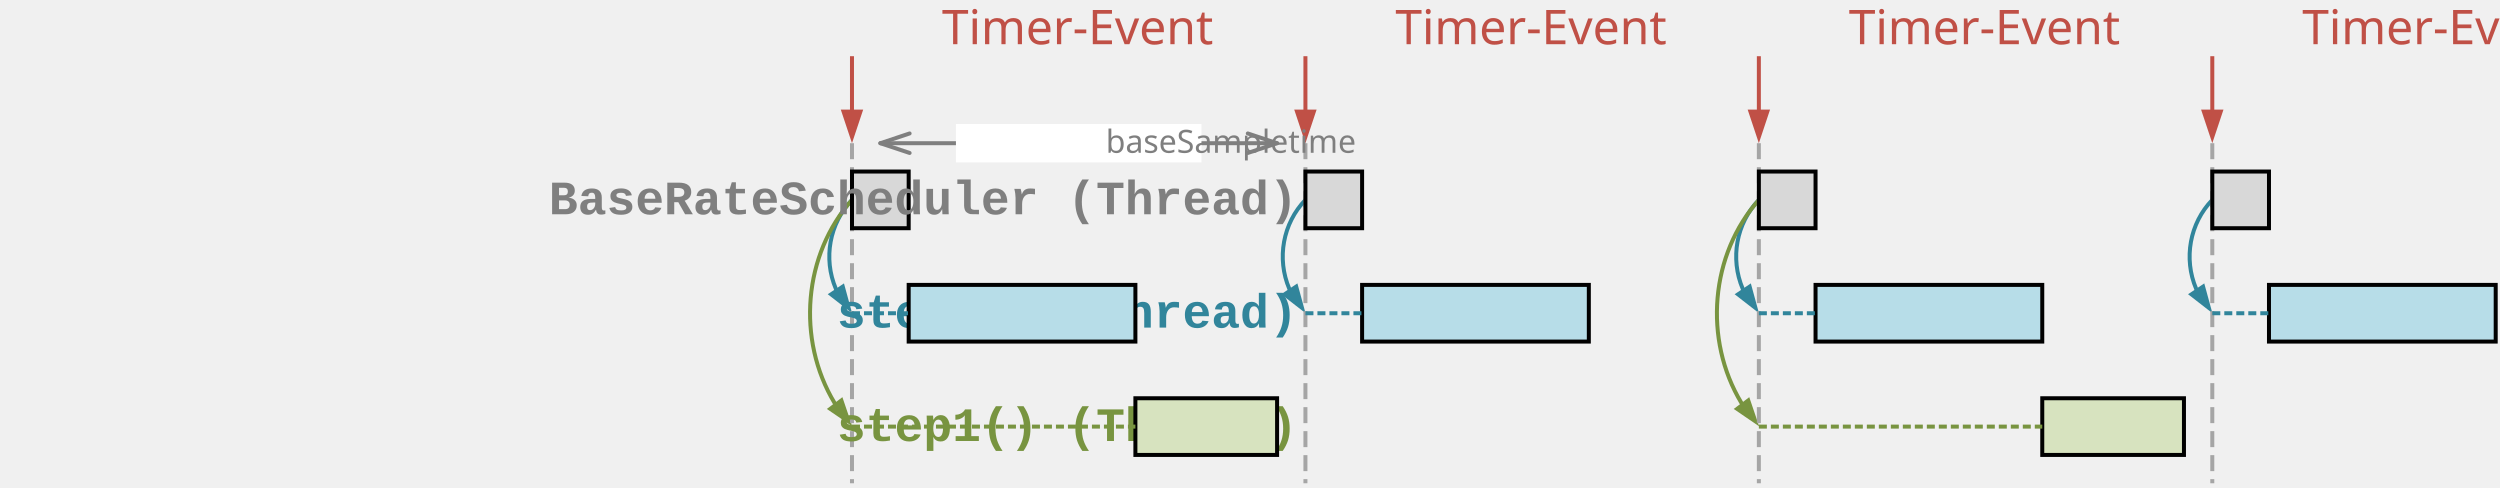
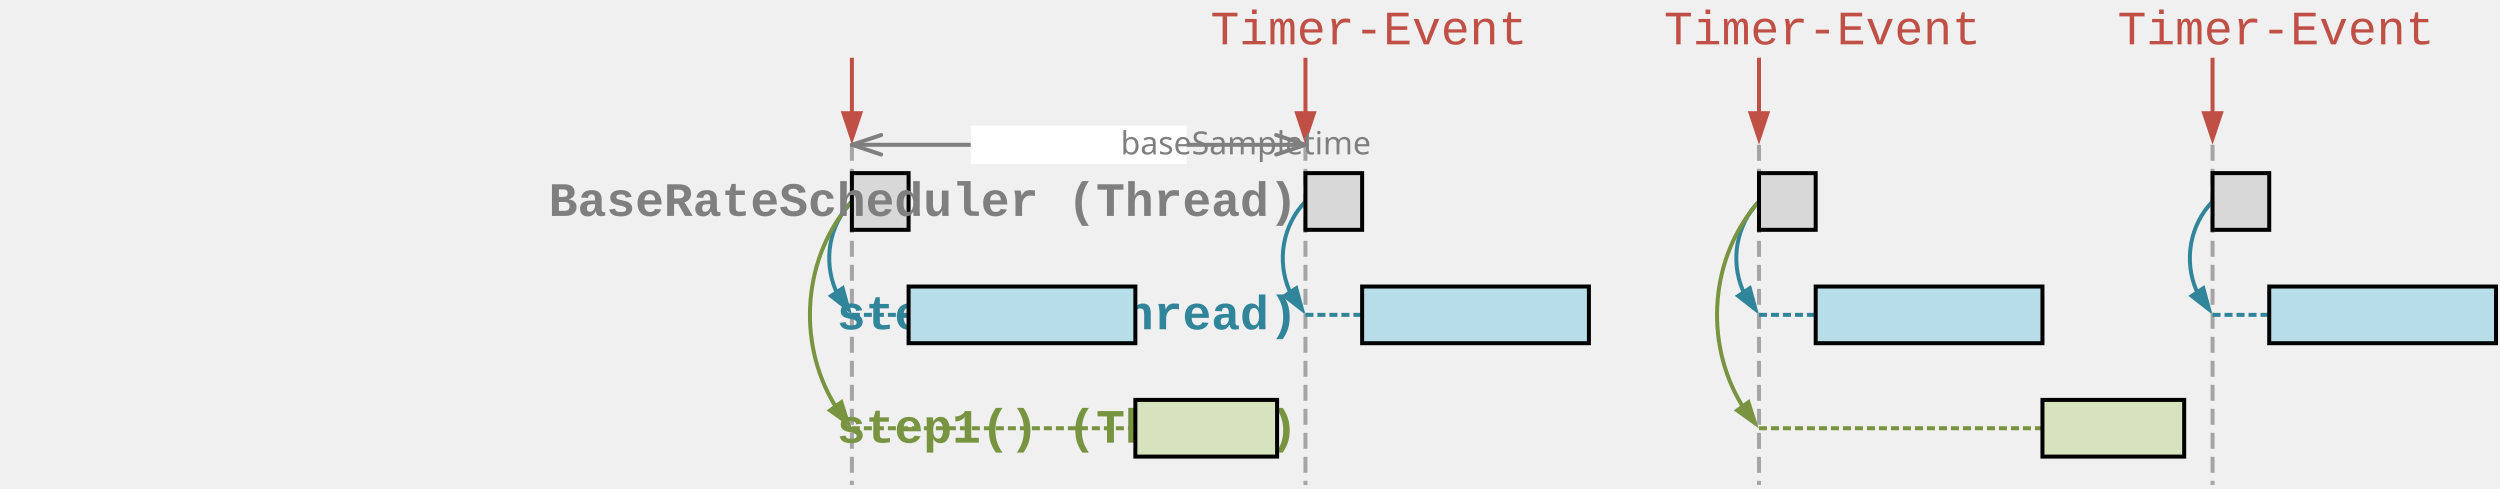
- <svg xmlns="http://www.w3.org/2000/svg" xmlns:ns1="http://schemas.microsoft.com/visio/2003/SVGExtensions/" xmlns:xlink="http://www.w3.org/1999/xlink" width="8.681in" height="1.692in" viewBox="0 0 624.997 121.847" xml:space="preserve" color-interpolation-filters="sRGB" class="st22">
+ <svg xmlns="http://www.w3.org/2000/svg" xmlns:ns1="http://schemas.microsoft.com/visio/2003/SVGExtensions/" xmlns:xlink="http://www.w3.org/1999/xlink" width="8.681in" height="1.698in" viewBox="0 0 624.997 122.222" xml:space="preserve" color-interpolation-filters="sRGB" class="st22">
  <ns1:documentProperties ns1:langID="1031" ns1:metric="true" ns1:viewMarkup="false">
    <ns1:userDefs>
      <ns1:ud ns1:nameU="msvNoAutoConnect" ns1:val="VT0(1):26" />
    </ns1:userDefs>
  </ns1:documentProperties>
  <style type="text/css">
	
		.st1 {marker-start:url(#mrkr13-6);stroke:#31859b;stroke-linecap:round;stroke-linejoin:round;stroke-width:1}
		.st2 {fill:#31859b;fill-opacity:1;stroke:#31859b;stroke-opacity:1;stroke-width:0.41}
		.st3 {marker-start:url(#mrkr13-27);stroke:#789440;stroke-linecap:round;stroke-linejoin:round;stroke-width:1}
		.st4 {fill:#789440;fill-opacity:1;stroke:#789440;stroke-opacity:1;stroke-width:0.41}
		.st5 {stroke:#a5a5a5;stroke-dasharray:4,2;stroke-linecap:butt;stroke-width:1}
		.st6 {fill:#d8d8d8;stroke:#000000;stroke-width:1}
		.st7 {fill:none;stroke:none;stroke-linecap:round;stroke-linejoin:round;stroke-width:0.75}
		.st8 {fill:#7f7f7f;font-family:Courier New;font-size:1em;font-weight:bold}
		.st9 {fill:#31859b;font-family:Courier New;font-size:1em;font-weight:bold}
		.st10 {fill:#789440;font-family:Courier New;font-size:1em;font-weight:bold}
		.st11 {marker-end:url(#mrkr13-61);stroke:#c05046;stroke-width:1}
		.st12 {fill:#c05046;fill-opacity:1;stroke:#c05046;stroke-opacity:1;stroke-width:0.357}
- 		.st13 {fill:#c05046;font-family:Brutal Type;font-size:1em}
- 		.st14 {fill:#b7dde8;stroke:#000000;stroke-width:1}
- 		.st15 {fill:#d7e3bf;stroke:#000000;stroke-width:1}
- 		.st16 {marker-end:url(#mrkr12-115);marker-start:url(#mrkr12-113);stroke:#7f7f7f;stroke-linecap:round;stroke-linejoin:round;stroke-width:1}
- 		.st17 {fill:#7f7f7f;fill-opacity:1;stroke:#7f7f7f;stroke-opacity:1;stroke-width:0.41}
- 		.st18 {fill:#ffffff;stroke:none;stroke-linecap:butt;stroke-width:7.2}
- 		.st19 {fill:#7f7f7f;font-family:Brutal Type;font-size:0.667em}
- 		.st20 {stroke:#31859b;stroke-dasharray:2,1;stroke-linecap:butt;stroke-width:1}
- 		.st21 {stroke:#789440;stroke-dasharray:2,1;stroke-linecap:butt;stroke-width:1}
+ 		.st13 {marker-end:url(#mrkr12-91);marker-start:url(#mrkr12-89);stroke:#7f7f7f;stroke-linecap:round;stroke-linejoin:round;stroke-width:1}
+ 		.st14 {fill:#7f7f7f;fill-opacity:1;stroke:#7f7f7f;stroke-opacity:1;stroke-width:0.41}
+ 		.st15 {fill:#ffffff;stroke:none;stroke-linecap:butt;stroke-width:7.2}
+ 		.st16 {fill:#7f7f7f;font-family:Calibri;font-size:0.667em}
+ 		.st17 {stroke:#31859b;stroke-dasharray:2,1;stroke-linecap:butt;stroke-width:1}
+ 		.st18 {stroke:#789440;stroke-dasharray:2,1;stroke-linecap:butt;stroke-width:1}
+ 		.st19 {fill:#c05046;font-family:Courier New;font-size:1em}
+ 		.st20 {fill:#b7dde8;stroke:#000000;stroke-width:1}
+ 		.st21 {fill:#d7e3bf;stroke:#000000;stroke-width:1}
		.st22 {fill:none;fill-rule:evenodd;font-size:12px;overflow:visible;stroke-linecap:square;stroke-miterlimit:3}
	
	</style>
  <defs id="Markers">
    <g id="lend13">
      <path d="M 3 1 L 0 0 L 3 -1 L 3 1 " style="stroke:none" />
    </g>
    <marker id="mrkr13-6" class="st2" ns1:arrowType="13" ns1:arrowSize="0" ns1:setback="6.96" refX="6.96" orient="auto" markerUnits="strokeWidth" overflow="visible">
      <use xlink:href="#lend13" transform="scale(2.44) " />
    </marker>
    <marker id="mrkr13-27" class="st4" ns1:arrowType="13" ns1:arrowSize="0" ns1:setback="6.96" refX="6.96" orient="auto" markerUnits="strokeWidth" overflow="visible">
      <use xlink:href="#lend13" transform="scale(2.44) " />
    </marker>
    <marker id="mrkr13-61" class="st12" ns1:arrowType="13" ns1:arrowSize="1" ns1:setback="8.4" refX="-8.4" orient="auto" markerUnits="strokeWidth" overflow="visible">
      <use xlink:href="#lend13" transform="scale(-2.8,-2.8) " />
    </marker>
    <g id="lend12">
      <path d="M 3 1 L 0 0 L 3 -1 " style="stroke-linecap:round;stroke-linejoin:round;fill:none" />
    </g>
-     <marker id="mrkr12-113" class="st17" ns1:arrowType="12" ns1:arrowSize="0" orient="auto" markerUnits="strokeWidth" overflow="visible">
+     <marker id="mrkr12-89" class="st14" ns1:arrowType="12" ns1:arrowSize="0" orient="auto" markerUnits="strokeWidth" overflow="visible">
      <use xlink:href="#lend12" transform="scale(2.44) " />
    </marker>
-     <marker id="mrkr12-115" class="st17" ns1:arrowType="12" ns1:arrowSize="0" orient="auto" markerUnits="strokeWidth" overflow="visible">
+     <marker id="mrkr12-91" class="st14" ns1:arrowType="12" ns1:arrowSize="0" orient="auto" markerUnits="strokeWidth" overflow="visible">
      <use xlink:href="#lend12" transform="scale(-2.44,-2.44) " />
    </marker>
  </defs>
-   <g ns1:mID="37" ns1:index="17" ns1:groupContext="foregroundPage">
+   <g ns1:mID="37" ns1:index="16" ns1:groupContext="foregroundPage">
    <ns1:pageProperties ns1:drawingScale="0.0393701" ns1:pageScale="0.0393701" ns1:drawingUnits="24" ns1:shadowOffsetX="9" ns1:shadowOffsetY="-9" />
-     <g id="shape26-1" ns1:mID="26" ns1:groupContext="shape" transform="translate(91.126,78.3278) rotate(-90)">
-       <path d="M5.81 118.01 L6.11 117.81 A20.044 19.356 0 0 1 28.35 121.85" class="st1" />
-     </g>
-     <g id="shape28-7" ns1:mID="28" ns1:groupContext="shape" transform="translate(317.898,78.3278) rotate(-90)">
-       <path d="M5.81 118.01 L6.11 117.81 A20.044 19.356 0 0 1 28.35 121.85" class="st1" />
-     </g>
-     <g id="shape30-12" ns1:mID="30" ns1:groupContext="shape" transform="translate(204.512,78.3278) rotate(-90)">
-       <path d="M5.81 118.01 L6.11 117.81 A20.044 19.356 0 0 1 28.35 121.85" class="st1" />
-     </g>
-     <g id="shape31-17" ns1:mID="31" ns1:groupContext="shape" transform="translate(431.283,78.3278) rotate(-90)">
-       <path d="M5.81 118.01 L6.11 117.81 A20.044 19.356 0 0 1 28.35 121.85" class="st1" />
-     </g>
-     <g id="shape27-22" ns1:mID="27" ns1:groupContext="shape" transform="translate(91.126,106.674) rotate(-90)">
-       <path d="M5.6 117.72 L5.89 117.5 A40.088 35.809 0 0 1 56.69 121.85" class="st3" />
-     </g>
-     <g id="shape29-28" ns1:mID="29" ns1:groupContext="shape" transform="translate(317.898,106.674) rotate(-90)">
-       <path d="M5.6 117.72 L5.89 117.5 A40.088 35.809 0 0 1 56.69 121.85" class="st3" />
-     </g>
-     <g id="shape22-33" ns1:mID="22" ns1:groupContext="shape" transform="translate(334.821,35.8081) rotate(90)">
-       <path d="M0 121.85 L85.04 121.85" class="st5" />
-     </g>
-     <g id="shape23-36" ns1:mID="23" ns1:groupContext="shape" transform="translate(448.207,35.8081) rotate(90)">
-       <path d="M0 121.85 L85.04 121.85" class="st5" />
-     </g>
-     <g id="shape24-39" ns1:mID="24" ns1:groupContext="shape" transform="translate(561.593,35.8081) rotate(90)">
-       <path d="M0 121.85 L85.04 121.85" class="st5" />
-     </g>
-     <g id="shape25-42" ns1:mID="25" ns1:groupContext="shape" transform="translate(674.978,35.8081) rotate(90)">
-       <path d="M0 121.85 L85.04 121.85" class="st5" />
+     <g id="shape26-1" ns1:mID="26" ns1:groupContext="shape" transform="translate(90.751,78.7028) rotate(-90)">
+       <path d="M5.81 118.39 L6.11 118.19 A20.044 19.356 0 0 1 28.35 122.22" class="st1" />
+     </g>
+     <g id="shape28-7" ns1:mID="28" ns1:groupContext="shape" transform="translate(317.523,78.7028) rotate(-90)">
+       <path d="M5.81 118.39 L6.11 118.19 A20.044 19.356 0 0 1 28.35 122.22" class="st1" />
+     </g>
+     <g id="shape30-12" ns1:mID="30" ns1:groupContext="shape" transform="translate(204.137,78.7028) rotate(-90)">
+       <path d="M5.81 118.39 L6.11 118.19 A20.044 19.356 0 0 1 28.35 122.22" class="st1" />
+     </g>
+     <g id="shape31-17" ns1:mID="31" ns1:groupContext="shape" transform="translate(430.908,78.7028) rotate(-90)">
+       <path d="M5.81 118.39 L6.11 118.19 A20.044 19.356 0 0 1 28.35 122.22" class="st1" />
+     </g>
+     <g id="shape27-22" ns1:mID="27" ns1:groupContext="shape" transform="translate(90.751,107.049) rotate(-90)">
+       <path d="M5.6 118.09 L5.89 117.88 A40.088 35.809 0 0 1 56.69 122.22" class="st3" />
+     </g>
+     <g id="shape29-28" ns1:mID="29" ns1:groupContext="shape" transform="translate(317.523,107.049) rotate(-90)">
+       <path d="M5.6 118.09 L5.89 117.88 A40.088 35.809 0 0 1 56.69 122.22" class="st3" />
+     </g>
+     <g id="shape22-33" ns1:mID="22" ns1:groupContext="shape" transform="translate(335.196,36.1831) rotate(90)">
+       <path d="M0 122.22 L85.04 122.22" class="st5" />
+     </g>
+     <g id="shape23-36" ns1:mID="23" ns1:groupContext="shape" transform="translate(448.582,36.1831) rotate(90)">
+       <path d="M0 122.22 L85.04 122.22" class="st5" />
+     </g>
+     <g id="shape24-39" ns1:mID="24" ns1:groupContext="shape" transform="translate(561.968,36.1831) rotate(90)">
+       <path d="M0 122.22 L85.04 122.22" class="st5" />
+     </g>
+     <g id="shape25-42" ns1:mID="25" ns1:groupContext="shape" transform="translate(675.353,36.1831) rotate(90)">
+       <path d="M0 122.22 L85.04 122.22" class="st5" />
    </g>
    <g id="shape1-45" ns1:mID="1" ns1:groupContext="shape" transform="translate(212.973,-64.7795)">
      <ns1:userDefs>
        <ns1:ud ns1:nameU="visVersion" ns1:val="VT0(15):26" />
      </ns1:userDefs>
-       <rect x="0" y="107.674" width="14.173" height="14.173" class="st6" />
+       <rect x="0" y="108.049" width="14.173" height="14.173" class="st6" />
    </g>
    <g id="shape2-47" ns1:mID="2" ns1:groupContext="shape" transform="translate(0.375,-64.7795)">
      <ns1:textBlock ns1:margins="rect(4,4,4,4)" ns1:tabSpace="42.5197" />
-       <ns1:textRect cx="99.213" cy="114.761" width="198.43" height="14.173" />
-       <rect x="0" y="107.674" width="198.425" height="14.173" class="st7" />
-       <text x="7.19" y="118.36" class="st8" ns1:langID="1031">
+       <ns1:textRect cx="99.213" cy="115.136" width="198.43" height="14.173" />
+       <rect x="0" y="108.049" width="198.425" height="14.173" class="st7" />
+       <text x="7.19" y="118.74" class="st8" ns1:langID="1031">
        <ns1:paragraph ns1:horizAlign="2" />
        <ns1:tabList />BaseRateScheduler (Thread)</text>
    </g>
    <g id="shape3-50" ns1:mID="3" ns1:groupContext="shape" transform="translate(0.375,-36.4331)">
      <ns1:textBlock ns1:margins="rect(4,4,4,4)" ns1:tabSpace="42.5197" />
-       <ns1:textRect cx="99.213" cy="114.761" width="198.43" height="14.173" />
-       <rect x="0" y="107.674" width="198.425" height="14.173" class="st7" />
-       <text x="79.21" y="118.36" class="st9" ns1:langID="1031">
+       <ns1:textRect cx="99.213" cy="115.136" width="198.43" height="14.173" />
+       <rect x="0" y="108.049" width="198.425" height="14.173" class="st7" />
+       <text x="79.21" y="118.74" class="st9" ns1:langID="1031">
        <ns1:paragraph ns1:horizAlign="2" />
        <ns1:tabList />step0() (Thread)</text>
    </g>
    <g id="shape4-53" ns1:mID="4" ns1:groupContext="shape" transform="translate(0.375,-8.08664)">
      <ns1:textBlock ns1:margins="rect(4,4,4,4)" ns1:tabSpace="42.5197" />
-       <ns1:textRect cx="99.213" cy="114.761" width="198.43" height="14.173" />
-       <rect x="0" y="107.674" width="198.425" height="14.173" class="st7" />
-       <text x="79.21" y="118.36" class="st10" ns1:langID="1031">
+       <ns1:textRect cx="99.213" cy="115.136" width="198.43" height="14.173" />
+       <rect x="0" y="108.049" width="198.425" height="14.173" class="st7" />
+       <text x="79.21" y="118.74" class="st10" ns1:langID="1031">
        <ns1:paragraph ns1:horizAlign="2" />
        <ns1:tabList />step1() (Thread)</text>
    </g>
-     <g id="shape5-56" ns1:mID="5" ns1:groupContext="shape" transform="translate(334.821,14.5482) rotate(90)">
-       <path d="M0 121.85 L12.86 121.85" class="st11" />
-     </g>
-     <g id="shape6-62" ns1:mID="6" ns1:groupContext="shape" transform="translate(170.454,-107.299)">
-       <ns1:textBlock ns1:margins="rect(4,4,4,4)" ns1:tabSpace="42.5197" />
-       <ns1:textRect cx="42.52" cy="114.761" width="85.04" height="14.173" />
-       <rect x="0" y="107.674" width="85.039" height="14.173" class="st7" />
-       <text x="8.84" y="118.36" class="st13" ns1:langID="1031">
-         <ns1:paragraph ns1:horizAlign="1" />
-         <ns1:tabList />Timer-Event</text>
-     </g>
-     <g id="shape7-65" ns1:mID="7" ns1:groupContext="shape" transform="translate(326.359,-64.7795)">
-       <ns1:userDefs>
-         <ns1:ud ns1:nameU="visVersion" ns1:val="VT0(15):26" />
-       </ns1:userDefs>
-       <rect x="0" y="107.674" width="14.173" height="14.173" class="st6" />
-     </g>
-     <g id="shape8-67" ns1:mID="8" ns1:groupContext="shape" transform="translate(448.207,14.5482) rotate(90)">
-       <path d="M0 121.85 L12.86 121.85" class="st11" />
-     </g>
-     <g id="shape9-72" ns1:mID="9" ns1:groupContext="shape" transform="translate(227.147,-36.4331)">
-       <ns1:userDefs>
-         <ns1:ud ns1:nameU="visVersion" ns1:val="VT0(15):26" />
-       </ns1:userDefs>
-       <rect x="0" y="107.674" width="56.693" height="14.173" class="st14" />
-     </g>
-     <g id="shape10-74" ns1:mID="10" ns1:groupContext="shape" transform="translate(283.84,-107.299)">
-       <ns1:textBlock ns1:margins="rect(4,4,4,4)" ns1:tabSpace="42.5197" />
-       <ns1:textRect cx="42.52" cy="114.761" width="85.04" height="14.173" />
-       <rect x="0" y="107.674" width="85.039" height="14.173" class="st7" />
-       <text x="8.84" y="118.36" class="st13" ns1:langID="1031">
-         <ns1:paragraph ns1:horizAlign="1" />
-         <ns1:tabList />Timer-Event</text>
-     </g>
-     <g id="shape11-77" ns1:mID="11" ns1:groupContext="shape" transform="translate(439.745,-64.7795)">
-       <ns1:userDefs>
-         <ns1:ud ns1:nameU="visVersion" ns1:val="VT0(15):26" />
-       </ns1:userDefs>
-       <rect x="0" y="107.674" width="14.173" height="14.173" class="st6" />
-     </g>
-     <g id="shape12-79" ns1:mID="12" ns1:groupContext="shape" transform="translate(561.593,14.5482) rotate(90)">
-       <path d="M0 121.85 L12.86 121.85" class="st11" />
-     </g>
-     <g id="shape13-84" ns1:mID="13" ns1:groupContext="shape" transform="translate(397.225,-107.299)">
-       <ns1:textBlock ns1:margins="rect(4,4,4,4)" ns1:tabSpace="42.5197" />
-       <ns1:textRect cx="42.52" cy="114.761" width="85.04" height="14.173" />
-       <rect x="0" y="107.674" width="85.039" height="14.173" class="st7" />
-       <text x="8.84" y="118.36" class="st13" ns1:langID="1031">
-         <ns1:paragraph ns1:horizAlign="1" />
-         <ns1:tabList />Timer-Event</text>
-     </g>
-     <g id="shape14-87" ns1:mID="14" ns1:groupContext="shape" transform="translate(340.532,-36.4331)">
-       <ns1:userDefs>
-         <ns1:ud ns1:nameU="visVersion" ns1:val="VT0(15):26" />
-       </ns1:userDefs>
-       <rect x="0" y="107.674" width="56.693" height="14.173" class="st14" />
-     </g>
-     <g id="shape15-89" ns1:mID="15" ns1:groupContext="shape" transform="translate(453.918,-36.4331)">
-       <ns1:userDefs>
-         <ns1:ud ns1:nameU="visVersion" ns1:val="VT0(15):26" />
-       </ns1:userDefs>
-       <rect x="0" y="107.674" width="56.693" height="14.173" class="st14" />
-     </g>
-     <g id="shape16-91" ns1:mID="16" ns1:groupContext="shape" transform="translate(283.84,-8.08664)">
-       <ns1:userDefs>
-         <ns1:ud ns1:nameU="visVersion" ns1:val="VT0(15):26" />
-       </ns1:userDefs>
-       <rect x="0" y="107.674" width="35.433" height="14.173" class="st15" />
-     </g>
-     <g id="shape17-93" ns1:mID="17" ns1:groupContext="shape" transform="translate(510.611,-8.08662)">
-       <ns1:userDefs>
-         <ns1:ud ns1:nameU="visVersion" ns1:val="VT0(15):26" />
-       </ns1:userDefs>
-       <rect x="0" y="107.674" width="35.433" height="14.173" class="st15" />
-     </g>
-     <g id="shape18-95" ns1:mID="18" ns1:groupContext="shape" transform="translate(553.131,-64.7795)">
-       <ns1:userDefs>
-         <ns1:ud ns1:nameU="visVersion" ns1:val="VT0(15):26" />
-       </ns1:userDefs>
-       <rect x="0" y="107.674" width="14.173" height="14.173" class="st6" />
-     </g>
-     <g id="shape19-97" ns1:mID="19" ns1:groupContext="shape" transform="translate(674.978,14.5482) rotate(90)">
-       <path d="M0 121.85 L12.86 121.85" class="st11" />
-     </g>
-     <g id="shape20-102" ns1:mID="20" ns1:groupContext="shape" transform="translate(510.611,-107.299)">
-       <ns1:textBlock ns1:margins="rect(4,4,4,4)" ns1:tabSpace="42.5197" />
-       <ns1:textRect cx="42.52" cy="114.761" width="85.04" height="14.173" />
-       <rect x="0" y="107.674" width="85.039" height="14.173" class="st7" />
-       <text x="8.84" y="118.36" class="st13" ns1:langID="1031">
-         <ns1:paragraph ns1:horizAlign="1" />
-         <ns1:tabList />Timer-Event</text>
-     </g>
-     <g id="shape21-105" ns1:mID="21" ns1:groupContext="shape" transform="translate(567.304,-36.4331)">
-       <ns1:userDefs>
-         <ns1:ud ns1:nameU="visVersion" ns1:val="VT0(15):26" />
-       </ns1:userDefs>
-       <rect x="0" y="107.674" width="56.693" height="14.173" class="st14" />
-     </g>
-     <g id="shape32-107" ns1:mID="32" ns1:groupContext="shape" transform="translate(220.06,-86.0394)">
-       <ns1:textBlock ns1:margins="rect(4,4,4,4)" ns1:tabSpace="42.5197" />
-       <ns1:textRect cx="49.606" cy="121.847" width="99.22" height="0" />
-       <path d="M0 121.85 L99.21 121.85" class="st16" />
-       <rect ns1:rectContext="textBkgnd" x="18.907" y="117.048" width="61.399" height="9.6" class="st18" />
-       <text x="18.91" y="124.25" class="st19" ns1:langID="1031">
+     <g id="shape5-56" ns1:mID="5" ns1:groupContext="shape" transform="translate(335.196,14.9232) rotate(90)">
+       <path d="M0 122.22 L12.86 122.22" class="st11" />
+     </g>
+     <g id="shape7-62" ns1:mID="7" ns1:groupContext="shape" transform="translate(326.359,-64.7795)">
+       <ns1:userDefs>
+         <ns1:ud ns1:nameU="visVersion" ns1:val="VT0(15):26" />
+       </ns1:userDefs>
+       <rect x="0" y="108.049" width="14.173" height="14.173" class="st6" />
+     </g>
+     <g id="shape8-64" ns1:mID="8" ns1:groupContext="shape" transform="translate(448.582,14.9232) rotate(90)">
+       <path d="M0 122.22 L12.86 122.22" class="st11" />
+     </g>
+     <g id="shape11-69" ns1:mID="11" ns1:groupContext="shape" transform="translate(439.745,-64.7795)">
+       <ns1:userDefs>
+         <ns1:ud ns1:nameU="visVersion" ns1:val="VT0(15):26" />
+       </ns1:userDefs>
+       <rect x="0" y="108.049" width="14.173" height="14.173" class="st6" />
+     </g>
+     <g id="shape12-71" ns1:mID="12" ns1:groupContext="shape" transform="translate(561.968,14.9232) rotate(90)">
+       <path d="M0 122.22 L12.86 122.22" class="st11" />
+     </g>
+     <g id="shape18-76" ns1:mID="18" ns1:groupContext="shape" transform="translate(553.131,-64.7795)">
+       <ns1:userDefs>
+         <ns1:ud ns1:nameU="visVersion" ns1:val="VT0(15):26" />
+       </ns1:userDefs>
+       <rect x="0" y="108.049" width="14.173" height="14.173" class="st6" />
+     </g>
+     <g id="shape19-78" ns1:mID="19" ns1:groupContext="shape" transform="translate(675.353,14.9232) rotate(90)">
+       <path d="M0 122.22 L12.86 122.22" class="st11" />
+     </g>
+     <g id="shape32-83" ns1:mID="32" ns1:groupContext="shape" transform="translate(212.973,-86.0394)">
+       <ns1:textBlock ns1:margins="rect(4,4,4,4)" ns1:tabSpace="42.5197" />
+       <ns1:textRect cx="56.693" cy="122.222" width="113.39" height="0" />
+       <path d="M0 122.22 L113.39 122.22" class="st13" />
+       <rect ns1:rectContext="textBkgnd" x="29.719" y="117.423" width="53.948" height="9.6" class="st15" />
+       <text x="29.72" y="124.62" class="st16" ns1:langID="1031">
        <ns1:paragraph ns1:horizAlign="1" />
        <ns1:tabList />baseSampletime</text>
    </g>
-     <g id="shape33-118" ns1:mID="33" ns1:groupContext="shape" transform="translate(212.973,-43.5197)">
-       <path d="M0 121.85 L14.17 121.85" class="st20" />
-     </g>
-     <g id="shape34-121" ns1:mID="34" ns1:groupContext="shape" transform="translate(212.973,-15.1732)">
-       <path d="M0 121.85 L70.87 121.85" class="st21" />
-     </g>
-     <g id="shape35-124" ns1:mID="35" ns1:groupContext="shape" transform="translate(326.359,-43.5197)">
-       <path d="M0 121.85 L14.17 121.85" class="st20" />
-     </g>
-     <g id="shape36-127" ns1:mID="36" ns1:groupContext="shape" transform="translate(439.745,-43.5197)">
-       <path d="M0 121.85 L14.17 121.85" class="st20" />
-     </g>
-     <g id="shape37-130" ns1:mID="37" ns1:groupContext="shape" transform="translate(439.745,-15.1732)">
-       <path d="M0 121.85 L70.87 121.85" class="st21" />
-     </g>
-     <g id="shape38-133" ns1:mID="38" ns1:groupContext="shape" transform="translate(553.131,-43.5197)">
-       <path d="M0 121.85 L14.17 121.85" class="st20" />
+     <g id="shape33-94" ns1:mID="33" ns1:groupContext="shape" transform="translate(212.973,-43.5197)">
+       <path d="M0 122.22 L14.17 122.22" class="st17" />
+     </g>
+     <g id="shape34-97" ns1:mID="34" ns1:groupContext="shape" transform="translate(212.973,-15.1732)">
+       <path d="M0 122.22 L70.87 122.22" class="st18" />
+     </g>
+     <g id="shape35-100" ns1:mID="35" ns1:groupContext="shape" transform="translate(326.359,-43.5197)">
+       <path d="M0 122.22 L14.17 122.22" class="st17" />
+     </g>
+     <g id="shape36-103" ns1:mID="36" ns1:groupContext="shape" transform="translate(439.745,-43.5197)">
+       <path d="M0 122.22 L14.17 122.22" class="st17" />
+     </g>
+     <g id="shape37-106" ns1:mID="37" ns1:groupContext="shape" transform="translate(439.745,-15.1732)">
+       <path d="M0 122.22 L70.87 122.22" class="st18" />
+     </g>
+     <g id="shape38-109" ns1:mID="38" ns1:groupContext="shape" transform="translate(553.131,-43.5197)">
+       <path d="M0 122.22 L14.17 122.22" class="st17" />
+     </g>
+     <g id="shape39-112" ns1:mID="39" ns1:groupContext="shape" transform="translate(167.707,-107.674)">
+       <ns1:textBlock ns1:margins="rect(4,4,4,4)" ns1:tabSpace="42.5197" />
+       <ns1:textRect cx="44.892" cy="115.136" width="89.79" height="14.173" />
+       <rect x="0" y="108.049" width="89.783" height="14.173" class="st7" />
+       <text x="5.28" y="118.74" class="st19" ns1:langID="1031">
+         <ns1:paragraph ns1:horizAlign="1" />
+         <ns1:tabList />Timer-Event</text>
+     </g>
+     <g id="shape40-115" ns1:mID="40" ns1:groupContext="shape" transform="translate(281.093,-107.674)">
+       <ns1:textBlock ns1:margins="rect(4,4,4,4)" ns1:tabSpace="42.5197" />
+       <ns1:textRect cx="44.892" cy="115.136" width="89.79" height="14.173" />
+       <rect x="0" y="108.049" width="89.783" height="14.173" class="st7" />
+       <text x="5.28" y="118.74" class="st19" ns1:langID="1031">
+         <ns1:paragraph ns1:horizAlign="1" />
+         <ns1:tabList />Timer-Event</text>
+     </g>
+     <g id="shape41-118" ns1:mID="41" ns1:groupContext="shape" transform="translate(394.478,-107.674)">
+       <ns1:textBlock ns1:margins="rect(4,4,4,4)" ns1:tabSpace="42.5197" />
+       <ns1:textRect cx="44.892" cy="115.136" width="89.79" height="14.173" />
+       <rect x="0" y="108.049" width="89.783" height="14.173" class="st7" />
+       <text x="5.28" y="118.74" class="st19" ns1:langID="1031">
+         <ns1:paragraph ns1:horizAlign="1" />
+         <ns1:tabList />Timer-Event</text>
+     </g>
+     <g id="shape42-121" ns1:mID="42" ns1:groupContext="shape" transform="translate(507.864,-107.674)">
+       <ns1:textBlock ns1:margins="rect(4,4,4,4)" ns1:tabSpace="42.5197" />
+       <ns1:textRect cx="44.892" cy="115.136" width="89.79" height="14.173" />
+       <rect x="0" y="108.049" width="89.783" height="14.173" class="st7" />
+       <text x="5.28" y="118.74" class="st19" ns1:langID="1031">
+         <ns1:paragraph ns1:horizAlign="1" />
+         <ns1:tabList />Timer-Event</text>
+     </g>
+     <g id="shape9-124" ns1:mID="9" ns1:groupContext="shape" transform="translate(227.147,-36.4331)">
+       <ns1:userDefs>
+         <ns1:ud ns1:nameU="visVersion" ns1:val="VT0(15):26" />
+       </ns1:userDefs>
+       <rect x="0" y="108.049" width="56.693" height="14.173" class="st20" />
+     </g>
+     <g id="shape14-126" ns1:mID="14" ns1:groupContext="shape" transform="translate(340.532,-36.4331)">
+       <ns1:userDefs>
+         <ns1:ud ns1:nameU="visVersion" ns1:val="VT0(15):26" />
+       </ns1:userDefs>
+       <rect x="0" y="108.049" width="56.693" height="14.173" class="st20" />
+     </g>
+     <g id="shape15-128" ns1:mID="15" ns1:groupContext="shape" transform="translate(453.918,-36.4331)">
+       <ns1:userDefs>
+         <ns1:ud ns1:nameU="visVersion" ns1:val="VT0(15):26" />
+       </ns1:userDefs>
+       <rect x="0" y="108.049" width="56.693" height="14.173" class="st20" />
+     </g>
+     <g id="shape16-130" ns1:mID="16" ns1:groupContext="shape" transform="translate(283.84,-8.08664)">
+       <ns1:userDefs>
+         <ns1:ud ns1:nameU="visVersion" ns1:val="VT0(15):26" />
+       </ns1:userDefs>
+       <rect x="0" y="108.049" width="35.433" height="14.173" class="st21" />
+     </g>
+     <g id="shape17-132" ns1:mID="17" ns1:groupContext="shape" transform="translate(510.611,-8.08662)">
+       <ns1:userDefs>
+         <ns1:ud ns1:nameU="visVersion" ns1:val="VT0(15):26" />
+       </ns1:userDefs>
+       <rect x="0" y="108.049" width="35.433" height="14.173" class="st21" />
+     </g>
+     <g id="shape21-134" ns1:mID="21" ns1:groupContext="shape" transform="translate(567.304,-36.4331)">
+       <ns1:userDefs>
+         <ns1:ud ns1:nameU="visVersion" ns1:val="VT0(15):26" />
+       </ns1:userDefs>
+       <rect x="0" y="108.049" width="56.693" height="14.173" class="st20" />
    </g>
  </g>
</svg>
